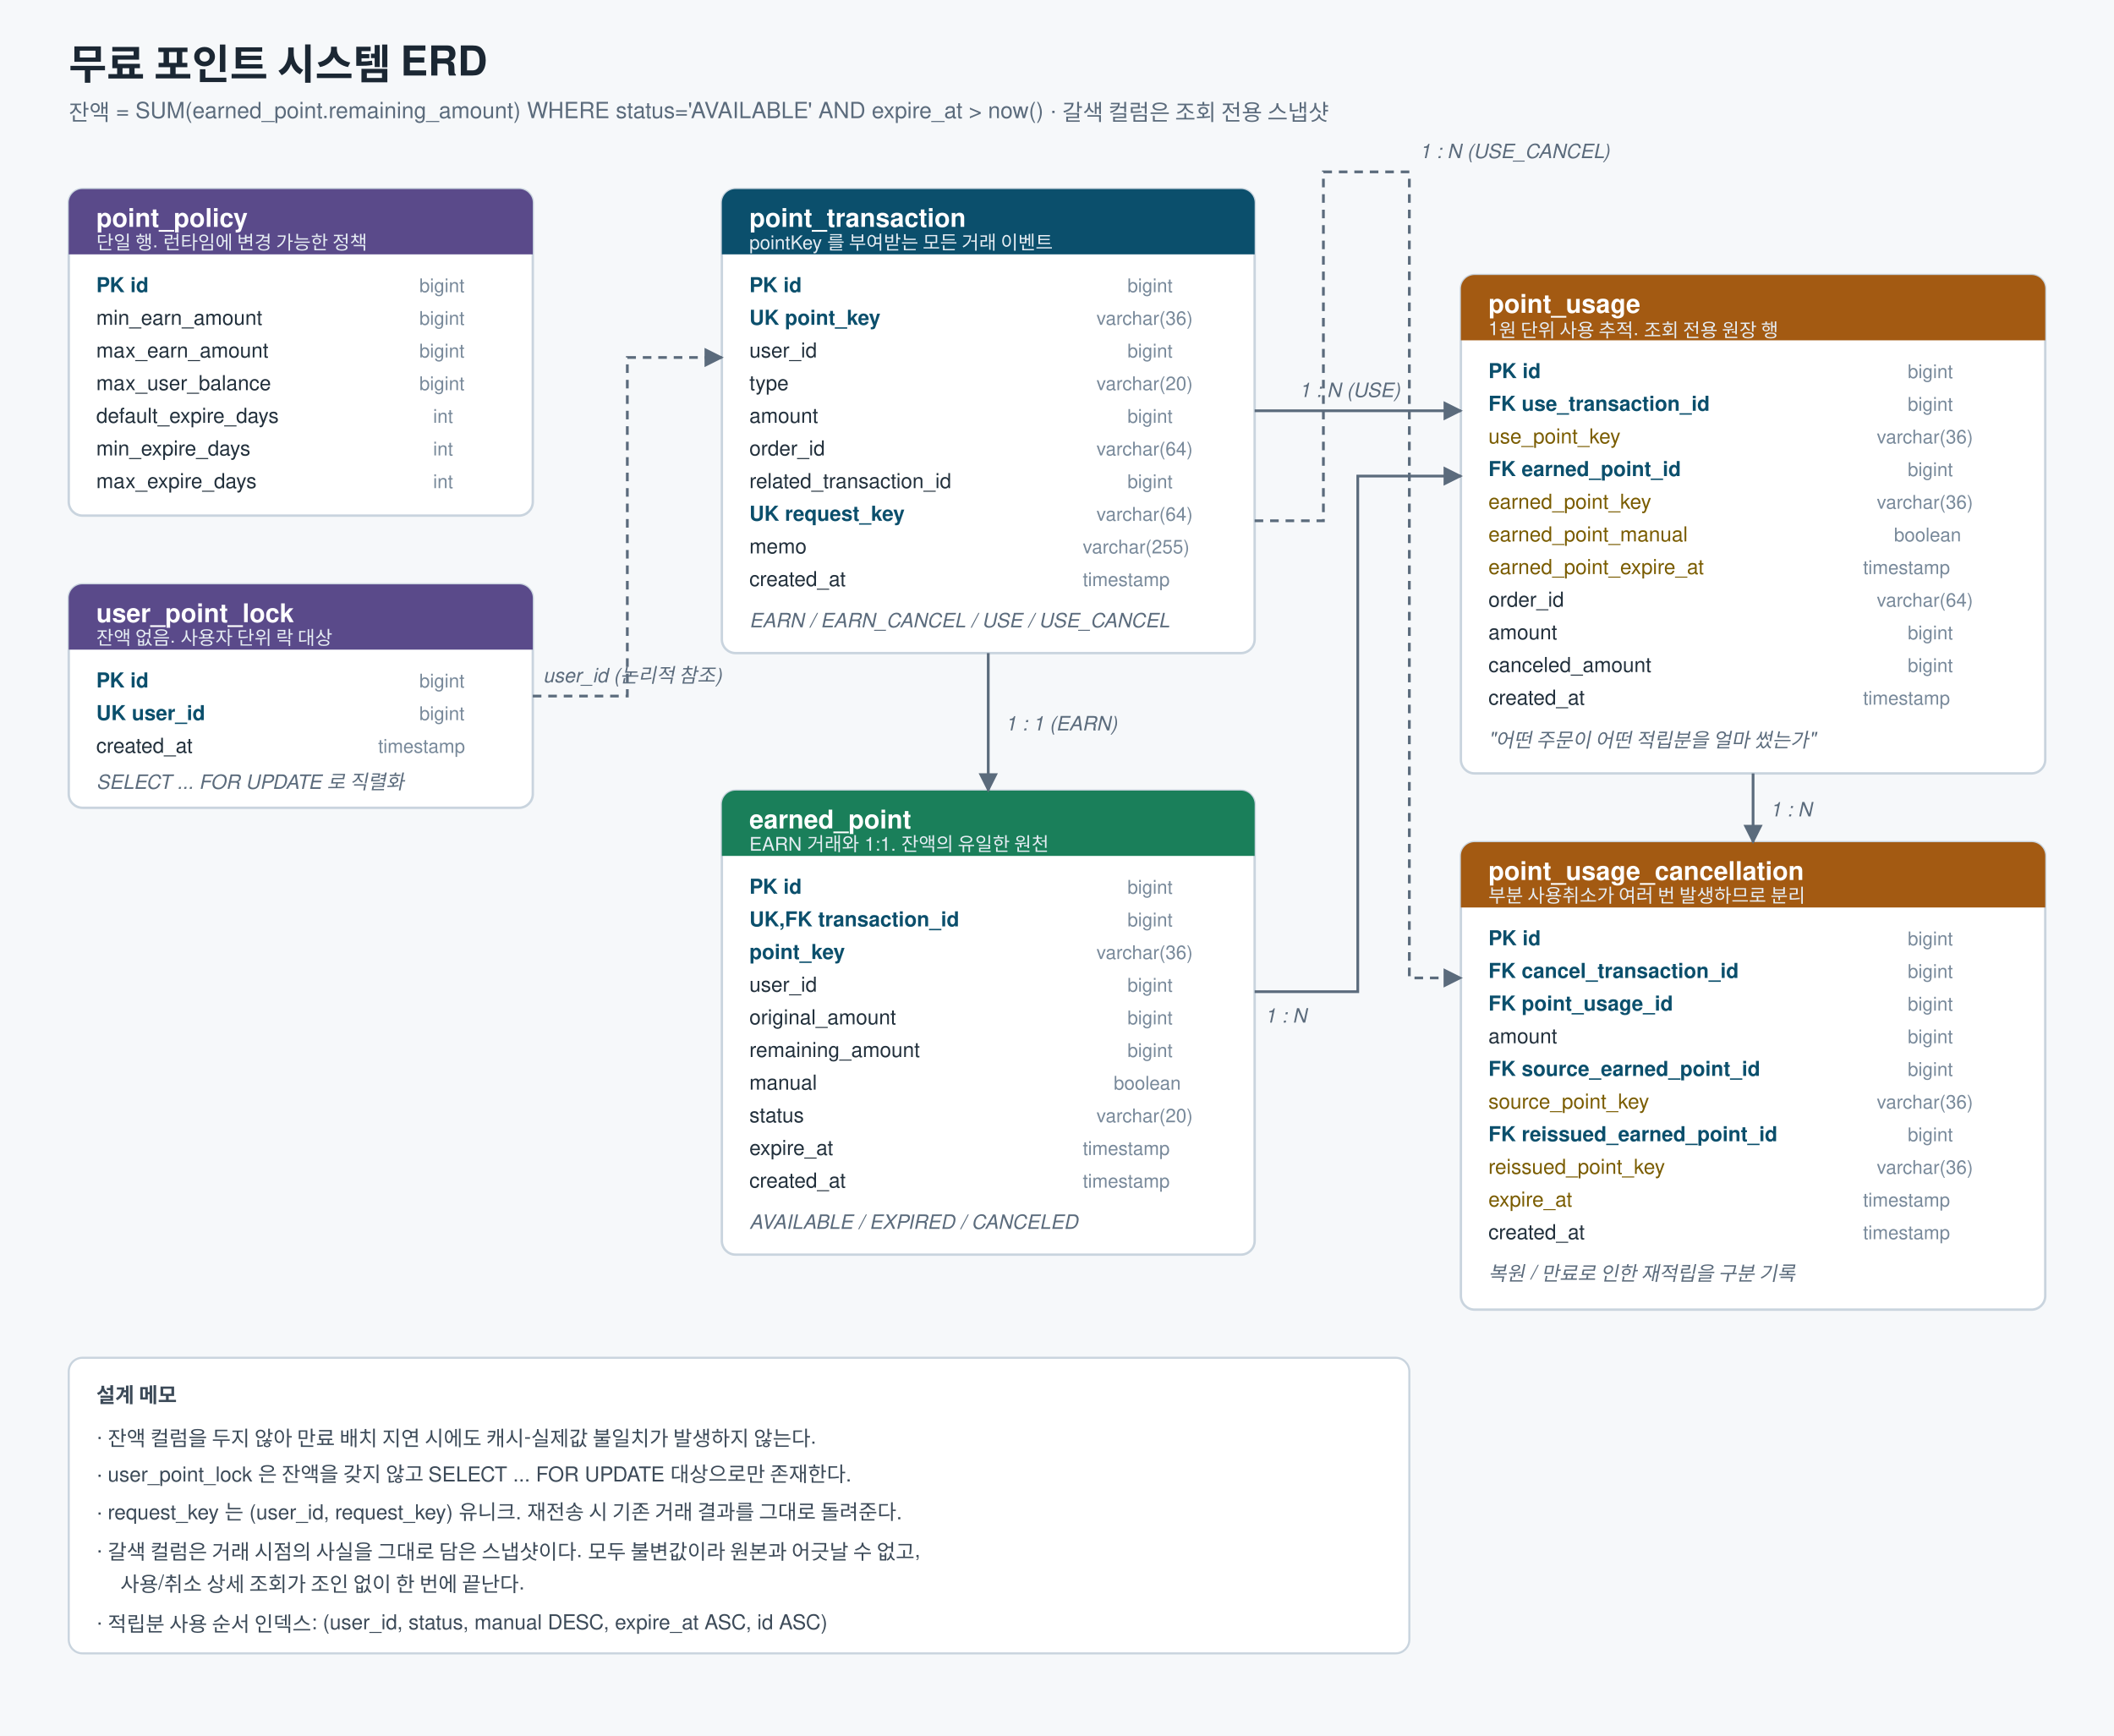
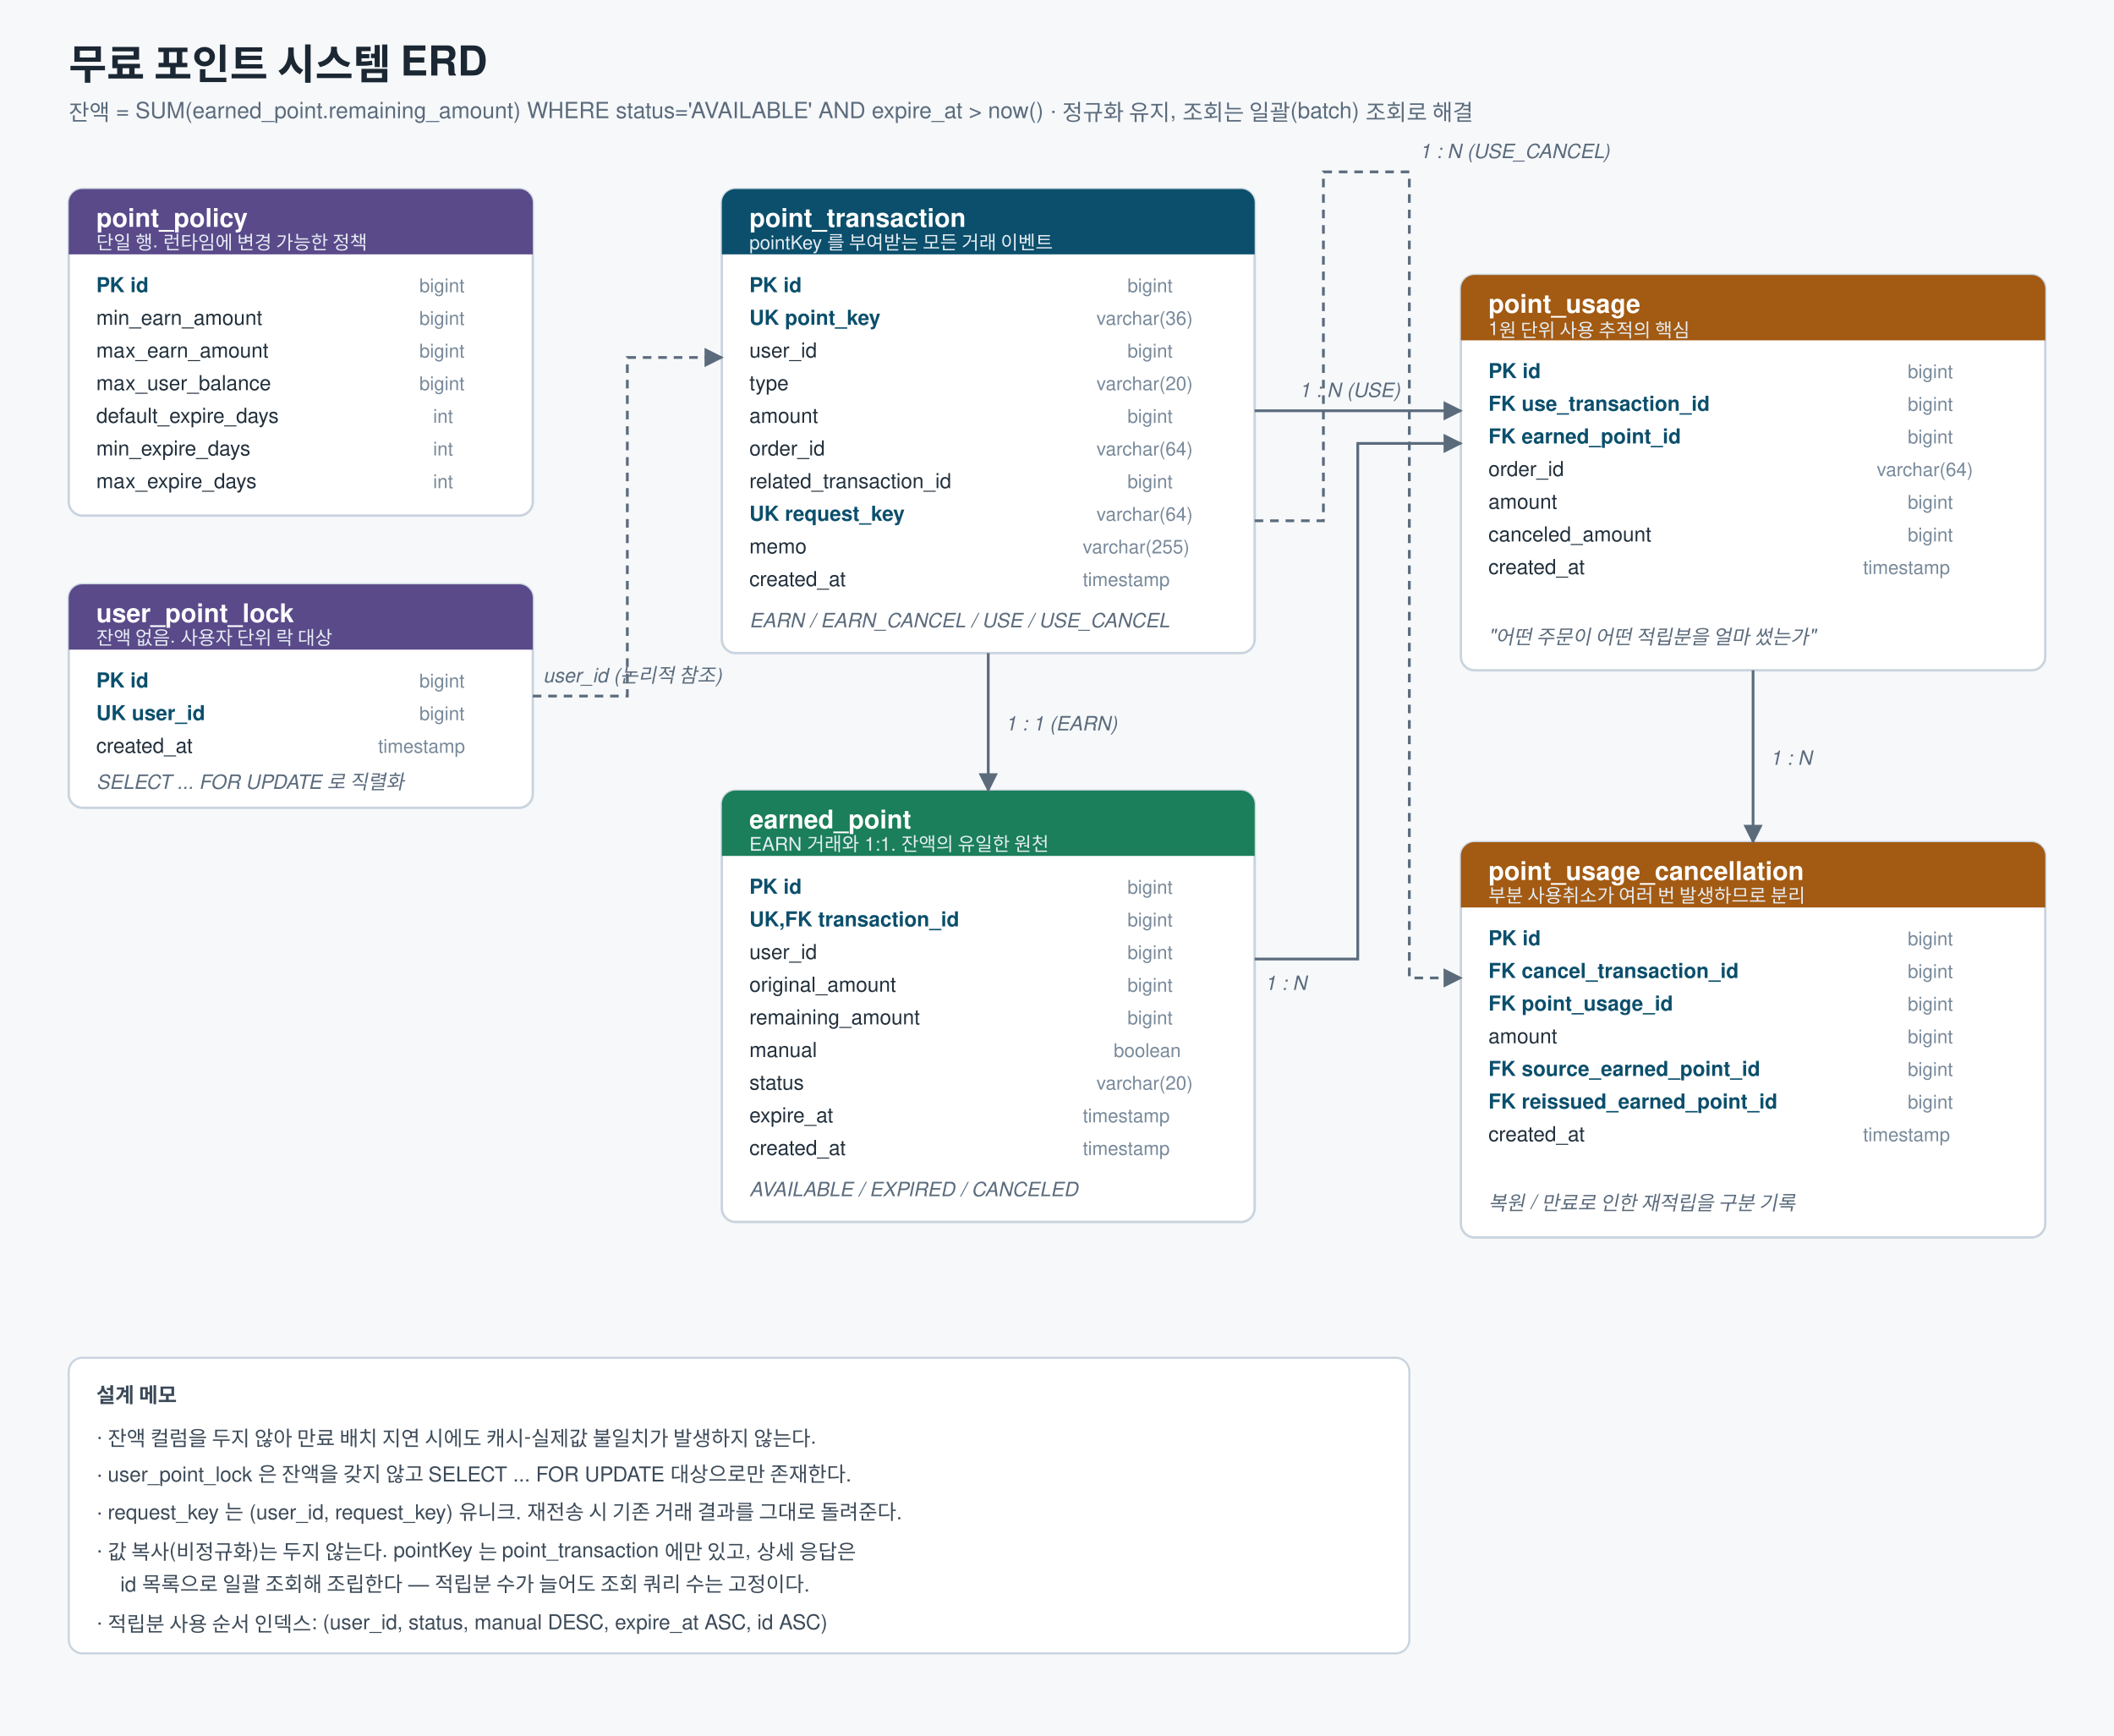
<svg xmlns="http://www.w3.org/2000/svg" width="1230" height="1010" viewBox="0 0 1230 1010" font-family="-apple-system, BlinkMacSystemFont, 'Segoe UI', 'Noto Sans KR', Helvetica, Arial, sans-serif">
  <defs>
    <marker id="arrow" viewBox="0 0 10 10" refX="9" refY="5" markerWidth="7" markerHeight="7" orient="auto-start-reverse">
      <path d="M 0 0 L 10 5 L 0 10 z" fill="#5b6b7c" />
    </marker>
    <style>
      .title { font-size: 24px; font-weight: 700; fill: #1b2733; }
      .subtitle { font-size: 13px; fill: #5b6b7c; }
      .tname { font-size: 15px; font-weight: 700; fill: #ffffff; }
      .tnote { font-size: 11px; fill: #e6edf3; }
      .col { font-size: 12px; fill: #22303c; }
      .colpk { font-size: 12px; font-weight: 700; fill: #0b4f6c; }
-       .colsnap { font-size: 12px; fill: #7a5c00; }
      .type { font-size: 11px; fill: #78899a; }
      .rel { font-size: 11.5px; fill: #5b6b7c; font-style: italic; }
      .legend { font-size: 12px; fill: #3c4a58; }
      .box { fill: #ffffff; stroke: #c9d4de; stroke-width: 1.4; }
      .hdr-core { fill: #0b4f6c; }
      .hdr-earn { fill: #1a7f5a; }
      .hdr-use { fill: #a35a12; }
      .hdr-cfg { fill: #5a4a8a; }
      .line { stroke: #5b6b7c; stroke-width: 1.6; fill: none; }
    </style>
  </defs>
  <rect width="1230" height="1010" fill="#f6f8fa" />
  <text x="40" y="46" class="title">무료 포인트 시스템 ERD</text>
-   <text x="40" y="70" class="subtitle">잔액 = SUM(earned_point.remaining_amount) WHERE status='AVAILABLE' AND expire_at &gt; now() · 갈색 컬럼은 조회 전용 스냅샷</text>
+   <text x="40" y="70" class="subtitle">잔액 = SUM(earned_point.remaining_amount) WHERE status='AVAILABLE' AND expire_at &gt; now() · 정규화 유지, 조회는 일괄(batch) 조회로 해결</text>
  <g>
    <rect x="40" y="110" width="270" height="190" rx="8" class="box" />
    <path d="M40 118 a8 8 0 0 1 8 -8 h254 a8 8 0 0 1 8 8 v30 h-270 z" class="hdr-cfg" />
    <text x="56" y="132" class="tname">point_policy</text>
    <text x="56" y="145" class="tnote">단일 행. 런타임에 변경 가능한 정책</text>
    <text x="56" y="170" class="colpk">PK  id</text>
    <text x="244" y="170" class="type">bigint</text>
    <text x="56" y="189" class="col">min_earn_amount</text>
    <text x="244" y="189" class="type">bigint</text>
    <text x="56" y="208" class="col">max_earn_amount</text>
    <text x="244" y="208" class="type">bigint</text>
    <text x="56" y="227" class="col">max_user_balance</text>
    <text x="244" y="227" class="type">bigint</text>
    <text x="56" y="246" class="col">default_expire_days</text>
    <text x="252" y="246" class="type">int</text>
    <text x="56" y="265" class="col">min_expire_days</text>
    <text x="252" y="265" class="type">int</text>
    <text x="56" y="284" class="col">max_expire_days</text>
    <text x="252" y="284" class="type">int</text>
  </g>
  <g>
    <rect x="40" y="340" width="270" height="130" rx="8" class="box" />
    <path d="M40 348 a8 8 0 0 1 8 -8 h254 a8 8 0 0 1 8 8 v30 h-270 z" class="hdr-cfg" />
    <text x="56" y="362" class="tname">user_point_lock</text>
    <text x="56" y="375" class="tnote">잔액 없음. 사용자 단위 락 대상</text>
    <text x="56" y="400" class="colpk">PK  id</text>
    <text x="244" y="400" class="type">bigint</text>
    <text x="56" y="419" class="colpk">UK  user_id</text>
    <text x="244" y="419" class="type">bigint</text>
    <text x="56" y="438" class="col">created_at</text>
    <text x="220" y="438" class="type">timestamp</text>
    <text x="56" y="459" class="rel">SELECT ... FOR UPDATE 로 직렬화</text>
  </g>
  <g>
    <rect x="420" y="110" width="310" height="270" rx="8" class="box" />
    <path d="M420 118 a8 8 0 0 1 8 -8 h294 a8 8 0 0 1 8 8 v30 h-310 z" class="hdr-core" />
    <text x="436" y="132" class="tname">point_transaction</text>
    <text x="436" y="145" class="tnote">pointKey 를 부여받는 모든 거래 이벤트</text>
    <text x="436" y="170" class="colpk">PK  id</text>
    <text x="656" y="170" class="type">bigint</text>
    <text x="436" y="189" class="colpk">UK  point_key</text>
    <text x="638" y="189" class="type">varchar(36)</text>
    <text x="436" y="208" class="col">user_id</text>
    <text x="656" y="208" class="type">bigint</text>
    <text x="436" y="227" class="col">type</text>
    <text x="638" y="227" class="type">varchar(20)</text>
    <text x="436" y="246" class="col">amount</text>
    <text x="656" y="246" class="type">bigint</text>
    <text x="436" y="265" class="col">order_id</text>
    <text x="638" y="265" class="type">varchar(64)</text>
    <text x="436" y="284" class="col">related_transaction_id</text>
    <text x="656" y="284" class="type">bigint</text>
    <text x="436" y="303" class="colpk">UK  request_key</text>
    <text x="638" y="303" class="type">varchar(64)</text>
    <text x="436" y="322" class="col">memo</text>
    <text x="630" y="322" class="type">varchar(255)</text>
    <text x="436" y="341" class="col">created_at</text>
    <text x="630" y="341" class="type">timestamp</text>
    <text x="436" y="365" class="rel">EARN / EARN_CANCEL / USE / USE_CANCEL</text>
  </g>
  <g>
-     <rect x="420" y="460" width="310" height="270" rx="8" class="box" />
+     <rect x="420" y="460" width="310" height="251" rx="8" class="box" />
    <path d="M420 468 a8 8 0 0 1 8 -8 h294 a8 8 0 0 1 8 8 v30 h-310 z" class="hdr-earn" />
    <text x="436" y="482" class="tname">earned_point</text>
    <text x="436" y="495" class="tnote">EARN 거래와 1:1. 잔액의 유일한 원천</text>
    <text x="436" y="520" class="colpk">PK  id</text>
    <text x="656" y="520" class="type">bigint</text>
    <text x="436" y="539" class="colpk">UK,FK  transaction_id</text>
    <text x="656" y="539" class="type">bigint</text>
-     <text x="436" y="558" class="colpk">point_key</text>
-     <text x="638" y="558" class="type">varchar(36)</text>
-     <text x="436" y="577" class="col">user_id</text>
+     <text x="436" y="558" class="col">user_id</text>
+     <text x="656" y="558" class="type">bigint</text>
+     <text x="436" y="577" class="col">original_amount</text>
    <text x="656" y="577" class="type">bigint</text>
-     <text x="436" y="596" class="col">original_amount</text>
+     <text x="436" y="596" class="col">remaining_amount</text>
    <text x="656" y="596" class="type">bigint</text>
-     <text x="436" y="615" class="col">remaining_amount</text>
-     <text x="656" y="615" class="type">bigint</text>
-     <text x="436" y="634" class="col">manual</text>
-     <text x="648" y="634" class="type">boolean</text>
-     <text x="436" y="653" class="col">status</text>
-     <text x="638" y="653" class="type">varchar(20)</text>
-     <text x="436" y="672" class="col">expire_at</text>
+     <text x="436" y="615" class="col">manual</text>
+     <text x="648" y="615" class="type">boolean</text>
+     <text x="436" y="634" class="col">status</text>
+     <text x="638" y="634" class="type">varchar(20)</text>
+     <text x="436" y="653" class="col">expire_at</text>
+     <text x="630" y="653" class="type">timestamp</text>
+     <text x="436" y="672" class="col">created_at</text>
    <text x="630" y="672" class="type">timestamp</text>
-     <text x="436" y="691" class="col">created_at</text>
-     <text x="630" y="691" class="type">timestamp</text>
-     <text x="436" y="715" class="rel">AVAILABLE / EXPIRED / CANCELED</text>
+     <text x="436" y="696" class="rel">AVAILABLE / EXPIRED / CANCELED</text>
  </g>
  <g>
-     <rect x="850" y="160" width="340" height="290" rx="8" class="box" />
+     <rect x="850" y="160" width="340" height="230" rx="8" class="box" />
    <path d="M850 168 a8 8 0 0 1 8 -8 h324 a8 8 0 0 1 8 8 v30 h-340 z" class="hdr-use" />
    <text x="866" y="182" class="tname">point_usage</text>
-     <text x="866" y="195" class="tnote">1원 단위 사용 추적. 조회 전용 원장 행</text>
+     <text x="866" y="195" class="tnote">1원 단위 사용 추적의 핵심</text>
    <text x="866" y="220" class="colpk">PK  id</text>
    <text x="1110" y="220" class="type">bigint</text>
    <text x="866" y="239" class="colpk">FK  use_transaction_id</text>
    <text x="1110" y="239" class="type">bigint</text>
-     <text x="866" y="258" class="colsnap">use_point_key</text>
-     <text x="1092" y="258" class="type">varchar(36)</text>
-     <text x="866" y="277" class="colpk">FK  earned_point_id</text>
-     <text x="1110" y="277" class="type">bigint</text>
-     <text x="866" y="296" class="colsnap">earned_point_key</text>
-     <text x="1092" y="296" class="type">varchar(36)</text>
-     <text x="866" y="315" class="colsnap">earned_point_manual</text>
-     <text x="1102" y="315" class="type">boolean</text>
-     <text x="866" y="334" class="colsnap">earned_point_expire_at</text>
+     <text x="866" y="258" class="colpk">FK  earned_point_id</text>
+     <text x="1110" y="258" class="type">bigint</text>
+     <text x="866" y="277" class="col">order_id</text>
+     <text x="1092" y="277" class="type">varchar(64)</text>
+     <text x="866" y="296" class="col">amount</text>
+     <text x="1110" y="296" class="type">bigint</text>
+     <text x="866" y="315" class="col">canceled_amount</text>
+     <text x="1110" y="315" class="type">bigint</text>
+     <text x="866" y="334" class="col">created_at</text>
    <text x="1084" y="334" class="type">timestamp</text>
-     <text x="866" y="353" class="col">order_id</text>
-     <text x="1092" y="353" class="type">varchar(64)</text>
-     <text x="866" y="372" class="col">amount</text>
-     <text x="1110" y="372" class="type">bigint</text>
-     <text x="866" y="391" class="col">canceled_amount</text>
-     <text x="1110" y="391" class="type">bigint</text>
-     <text x="866" y="410" class="col">created_at</text>
-     <text x="1084" y="410" class="type">timestamp</text>
-     <text x="866" y="434" class="rel">"어떤 주문이 어떤 적립분을 얼마 썼는가"</text>
+     <text x="866" y="374" class="rel">"어떤 주문이 어떤 적립분을 얼마 썼는가"</text>
  </g>
  <g>
-     <rect x="850" y="490" width="340" height="272" rx="8" class="box" />
+     <rect x="850" y="490" width="340" height="230" rx="8" class="box" />
    <path d="M850 498 a8 8 0 0 1 8 -8 h324 a8 8 0 0 1 8 8 v30 h-340 z" class="hdr-use" />
    <text x="866" y="512" class="tname">point_usage_cancellation</text>
    <text x="866" y="525" class="tnote">부분 사용취소가 여러 번 발생하므로 분리</text>
    <text x="866" y="550" class="colpk">PK  id</text>
    <text x="1110" y="550" class="type">bigint</text>
    <text x="866" y="569" class="colpk">FK  cancel_transaction_id</text>
    <text x="1110" y="569" class="type">bigint</text>
    <text x="866" y="588" class="colpk">FK  point_usage_id</text>
    <text x="1110" y="588" class="type">bigint</text>
    <text x="866" y="607" class="col">amount</text>
    <text x="1110" y="607" class="type">bigint</text>
    <text x="866" y="626" class="colpk">FK  source_earned_point_id</text>
    <text x="1110" y="626" class="type">bigint</text>
-     <text x="866" y="645" class="colsnap">source_point_key</text>
-     <text x="1092" y="645" class="type">varchar(36)</text>
-     <text x="866" y="664" class="colpk">FK  reissued_earned_point_id</text>
-     <text x="1110" y="664" class="type">bigint</text>
-     <text x="866" y="683" class="colsnap">reissued_point_key</text>
-     <text x="1092" y="683" class="type">varchar(36)</text>
-     <text x="866" y="702" class="colsnap">expire_at</text>
-     <text x="1084" y="702" class="type">timestamp</text>
-     <text x="866" y="721" class="col">created_at</text>
-     <text x="1084" y="721" class="type">timestamp</text>
-     <text x="866" y="745" class="rel">복원 / 만료로 인한 재적립을 구분 기록</text>
+     <text x="866" y="645" class="colpk">FK  reissued_earned_point_id</text>
+     <text x="1110" y="645" class="type">bigint</text>
+     <text x="866" y="664" class="col">created_at</text>
+     <text x="1084" y="664" class="type">timestamp</text>
+     <text x="866" y="704" class="rel">복원 / 만료로 인한 재적립을 구분 기록</text>
  </g>
  <path d="M575 380 L575 460" class="line" marker-end="url(#arrow)" />
  <text x="585" y="425" class="rel">1 : 1 (EARN)</text>
  <path d="M730 239 L850 239" class="line" marker-end="url(#arrow)" />
  <text x="756" y="231" class="rel">1 : N (USE)</text>
-   <path d="M730 577 L790 577 L790 277 L850 277" class="line" marker-end="url(#arrow)" />
-   <text x="736" y="595" class="rel">1 : N</text>
-   <path d="M1020 450 L1020 490" class="line" marker-end="url(#arrow)" />
-   <text x="1030" y="475" class="rel">1 : N</text>
+   <path d="M730 558 L790 558 L790 258 L850 258" class="line" marker-end="url(#arrow)" />
+   <text x="736" y="576" class="rel">1 : N</text>
+   <path d="M1020 390 L1020 490" class="line" marker-end="url(#arrow)" />
+   <text x="1030" y="445" class="rel">1 : N</text>
  <path d="M730 303 L770 303 L770 100 L820 100 L820 569 L850 569" class="line" stroke-dasharray="5 4" marker-end="url(#arrow)" />
  <text x="826" y="92" class="rel">1 : N (USE_CANCEL)</text>
  <path d="M310 405 L365 405 L365 208 L420 208" class="line" stroke-dasharray="5 4" marker-end="url(#arrow)" />
  <text x="316" y="397" class="rel">user_id (논리적 참조)</text>
  <g transform="translate(40, 790)">
    <rect x="0" y="0" width="780" height="172" rx="8" fill="#ffffff" stroke="#c9d4de" stroke-width="1.2" />
    <text x="16" y="26" class="legend" font-weight="700">설계 메모</text>
    <text x="16" y="50" class="legend">· 잔액 컬럼을 두지 않아 만료 배치 지연 시에도 캐시-실제값 불일치가 발생하지 않는다.</text>
    <text x="16" y="72" class="legend">· user_point_lock 은 잔액을 갖지 않고 SELECT ... FOR UPDATE 대상으로만 존재한다.</text>
    <text x="16" y="94" class="legend">· request_key 는 (user_id, request_key) 유니크. 재전송 시 기존 거래 결과를 그대로 돌려준다.</text>
-     <text x="16" y="116" class="legend">· 갈색 컬럼은 거래 시점의 사실을 그대로 담은 스냅샷이다. 모두 불변값이라 원본과 어긋날 수 없고,</text>
-     <text x="30" y="136" class="legend">사용/취소 상세 조회가 조인 없이 한 번에 끝난다.</text>
+     <text x="16" y="116" class="legend">· 값 복사(비정규화)는 두지 않는다. pointKey 는 point_transaction 에만 있고, 상세 응답은</text>
+     <text x="30" y="136" class="legend">id 목록으로 일괄 조회해 조립한다 — 적립분 수가 늘어도 조회 쿼리 수는 고정이다.</text>
    <text x="16" y="158" class="legend">· 적립분 사용 순서 인덱스: (user_id, status, manual DESC, expire_at ASC, id ASC)</text>
  </g>
</svg>
